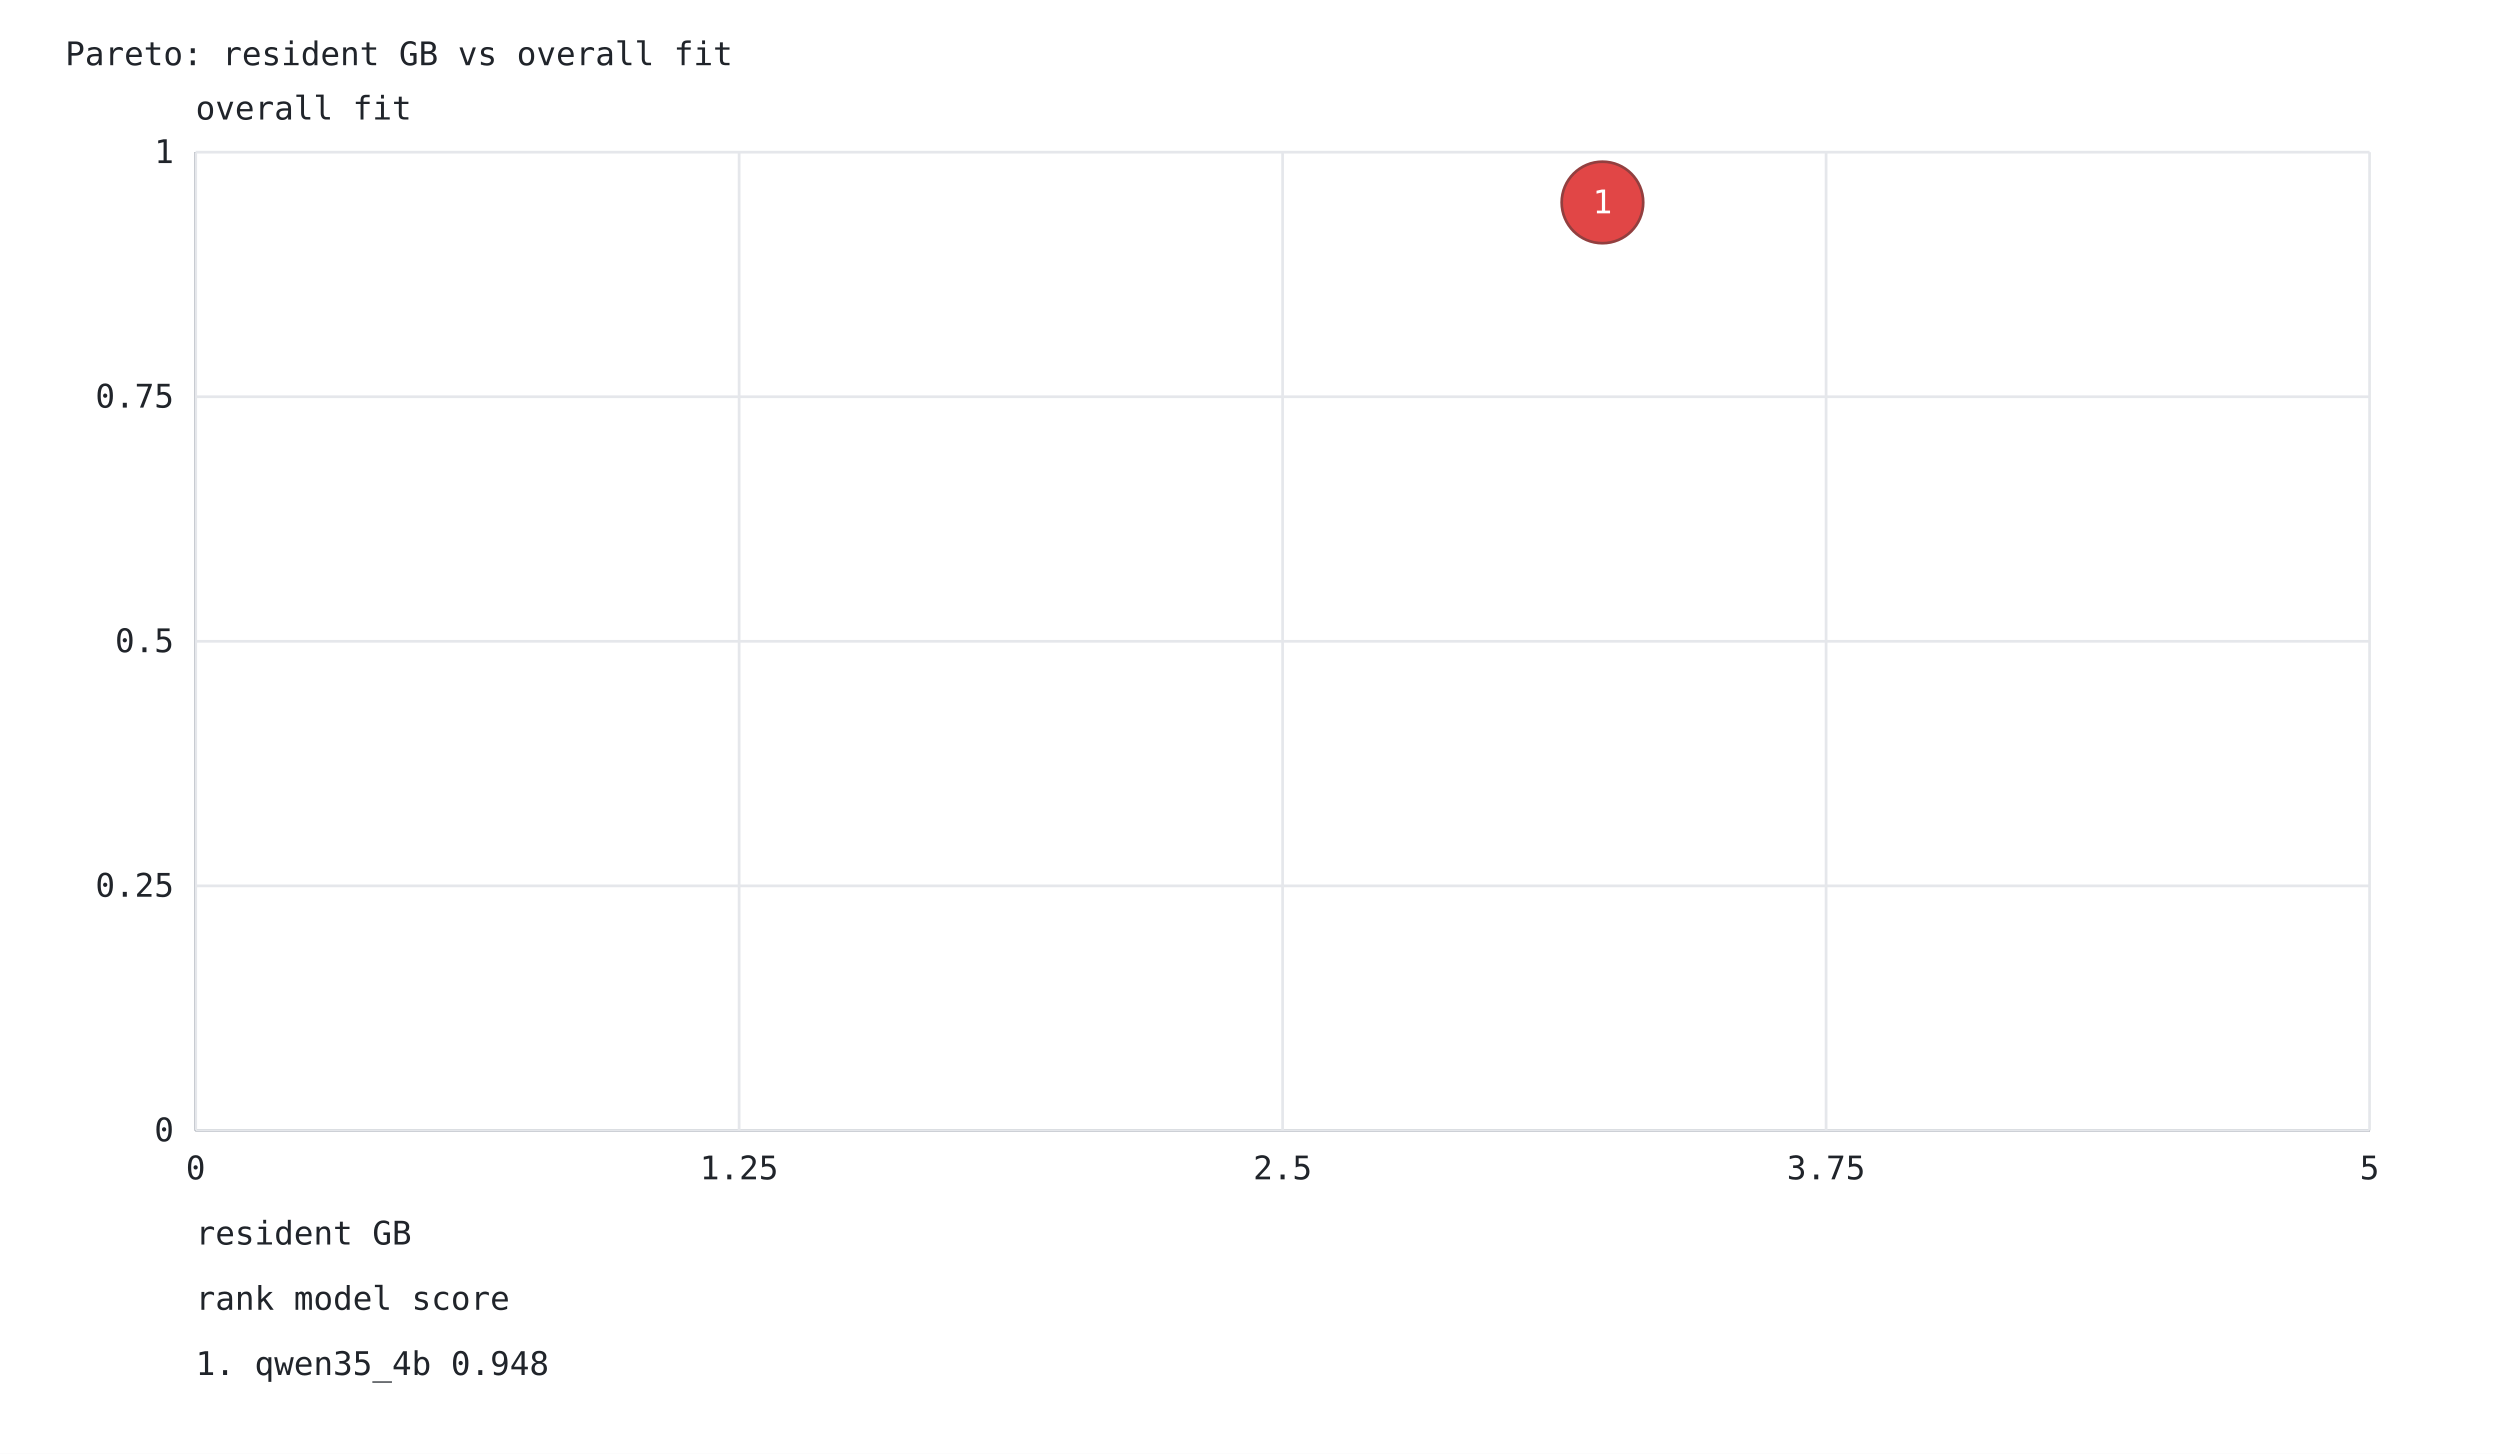
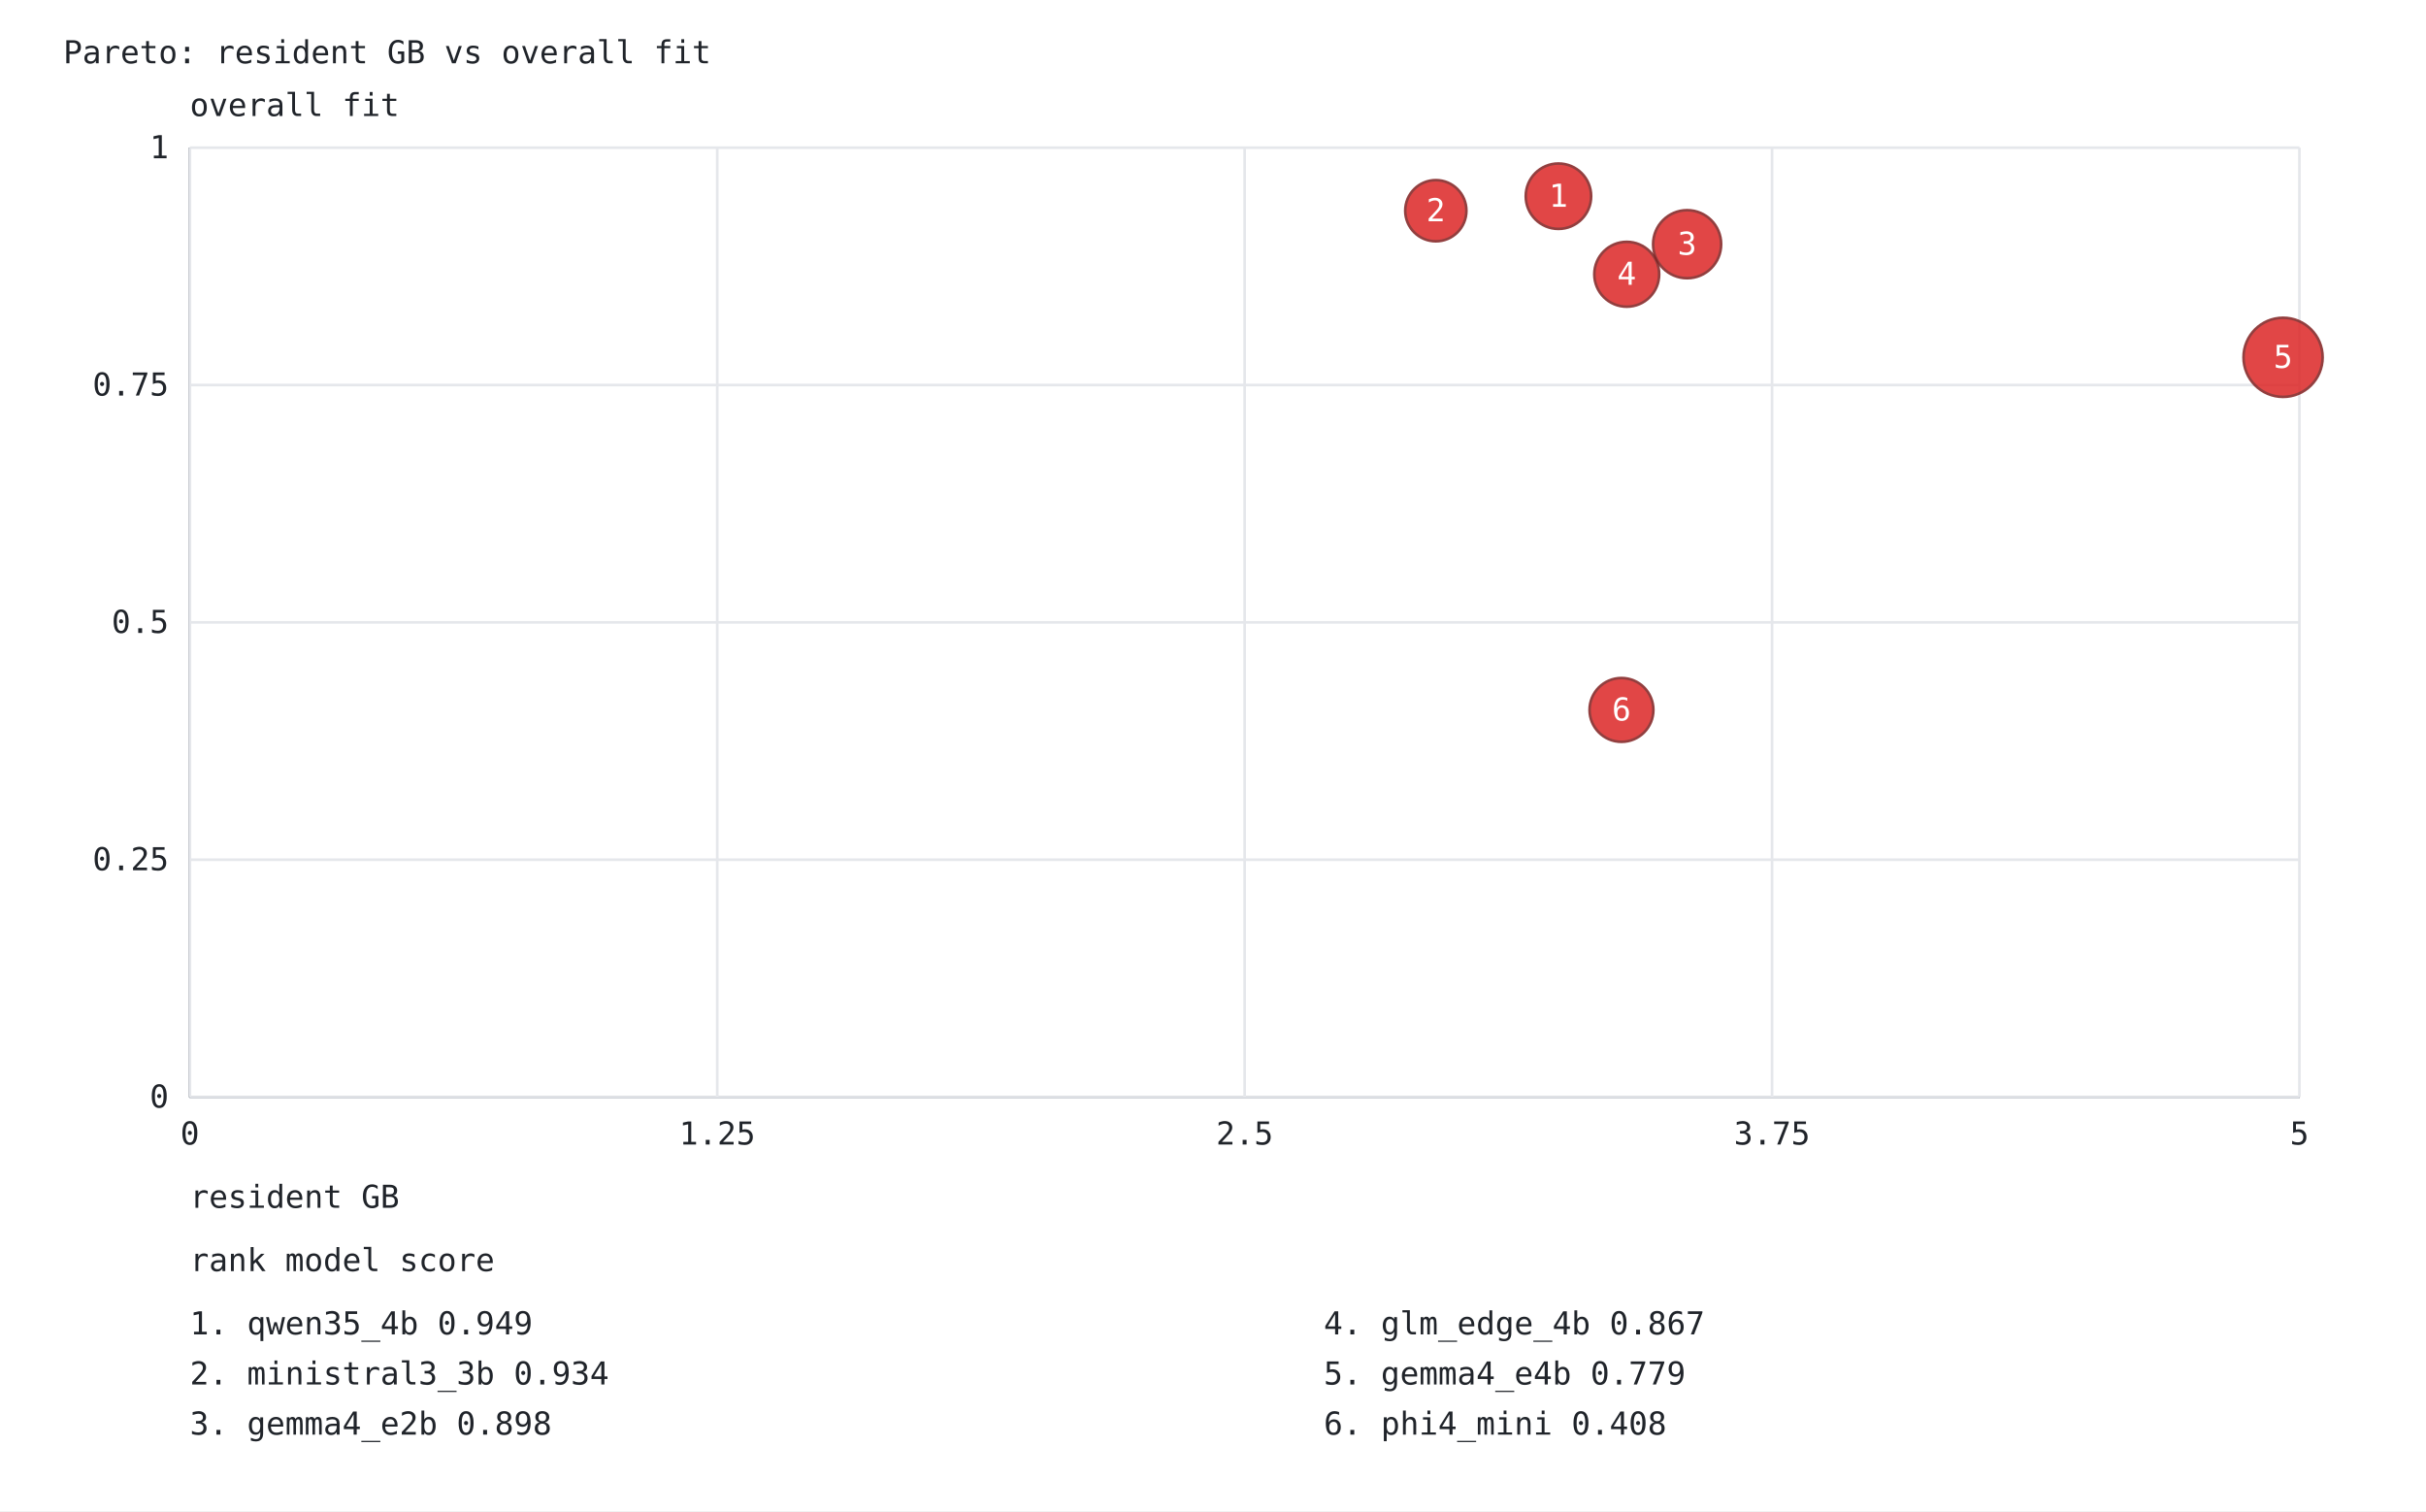
- <svg xmlns="http://www.w3.org/2000/svg" width="920" height="535" viewBox="0 0 920 535">
-   <rect x="0" y="0" width="920" height="535" fill="#ffffff" />
+ <svg xmlns="http://www.w3.org/2000/svg" width="920" height="573" viewBox="0 0 920 573">
+   <rect x="0" y="0" width="920" height="573" fill="#ffffff" />
  <style>
text { font: 12px ui-monospace, SFMono-Regular, Menlo, Consolas, monospace; fill: #20242a; }
.axis { stroke: #4b5563; stroke-width: 1; }
.grid { stroke: #e5e7eb; stroke-width: 1; }
.bar { fill: #2563eb; }
.point { fill: #dc2626; stroke: #7f1d1d; stroke-width: 1; opacity: 0.85; }
</style>
  <text x="24" y="24">Pareto: resident GB vs overall fit</text>
  <line class="axis" x1="72" y1="416" x2="872" y2="416" />
  <line class="axis" x1="72" y1="56" x2="72" y2="416" />
  <text x="72" y="458">resident GB</text>
  <text x="72" y="44">overall fit</text>
  <text x="72" y="482">rank model score</text>
  <line class="grid" x1="72.0" y1="56" x2="72.0" y2="416" />
  <line class="grid" x1="72" y1="56.0" x2="872" y2="56.0" />
  <text text-anchor="middle" x="72.0" y="434.0">0</text>
  <text text-anchor="end" x="64" y="60.0">1</text>
  <line class="grid" x1="272.0" y1="56" x2="272.0" y2="416" />
  <line class="grid" x1="72" y1="146.0" x2="872" y2="146.0" />
  <text text-anchor="middle" x="272.0" y="434.0">1.25</text>
  <text text-anchor="end" x="64" y="150.0">0.75</text>
  <line class="grid" x1="472.0" y1="56" x2="472.0" y2="416" />
  <line class="grid" x1="72" y1="236.0" x2="872" y2="236.0" />
  <text text-anchor="middle" x="472.0" y="434.0">2.5</text>
  <text text-anchor="end" x="64" y="240.0">0.5</text>
  <line class="grid" x1="672.0" y1="56" x2="672.0" y2="416" />
  <line class="grid" x1="72" y1="326.0" x2="872" y2="326.0" />
  <text text-anchor="middle" x="672.0" y="434.0">3.75</text>
  <text text-anchor="end" x="64" y="330.0">0.25</text>
  <line class="grid" x1="872.0" y1="56" x2="872.0" y2="416" />
  <line class="grid" x1="72" y1="416.0" x2="872" y2="416.0" />
  <text text-anchor="middle" x="872.0" y="434.0">5</text>
  <text text-anchor="end" x="64" y="420.0">0</text>
-   <circle class="point" cx="589.7" cy="74.5" r="15.0" />
-   <text style="fill:#ffffff" text-anchor="middle" x="589.7" y="78.5">1</text>
-   <text x="72" y="506">1. qwen35_4b 0.948</text>
+   <circle class="point" cx="591.0" cy="74.4" r="12.4" />
+   <text style="fill:#ffffff" text-anchor="middle" x="591.0" y="78.4">1</text>
+   <text x="72" y="506">1. qwen35_4b 0.949</text>
+   <circle class="point" cx="544.5" cy="79.9" r="11.6" />
+   <text style="fill:#ffffff" text-anchor="middle" x="544.5" y="83.9">2</text>
+   <text x="72" y="525">2. ministral3_3b 0.934</text>
+   <circle class="point" cx="639.8" cy="92.6" r="12.9" />
+   <text style="fill:#ffffff" text-anchor="middle" x="639.8" y="96.6">3</text>
+   <text x="72" y="544">3. gemma4_e2b 0.898</text>
+   <circle class="point" cx="616.9" cy="104.0" r="12.3" />
+   <text style="fill:#ffffff" text-anchor="middle" x="616.9" y="108.0">4</text>
+   <text x="502" y="506">4. glm_edge_4b 0.867</text>
+   <circle class="point" cx="865.8" cy="135.5" r="15.0" />
+   <text style="fill:#ffffff" text-anchor="middle" x="865.8" y="139.5">5</text>
+   <text x="502" y="525">5. gemma4_e4b 0.779</text>
+   <circle class="point" cx="614.9" cy="269.2" r="12.1" />
+   <text style="fill:#ffffff" text-anchor="middle" x="614.9" y="273.2">6</text>
+   <text x="502" y="544">6. phi4_mini 0.408</text>
</svg>
